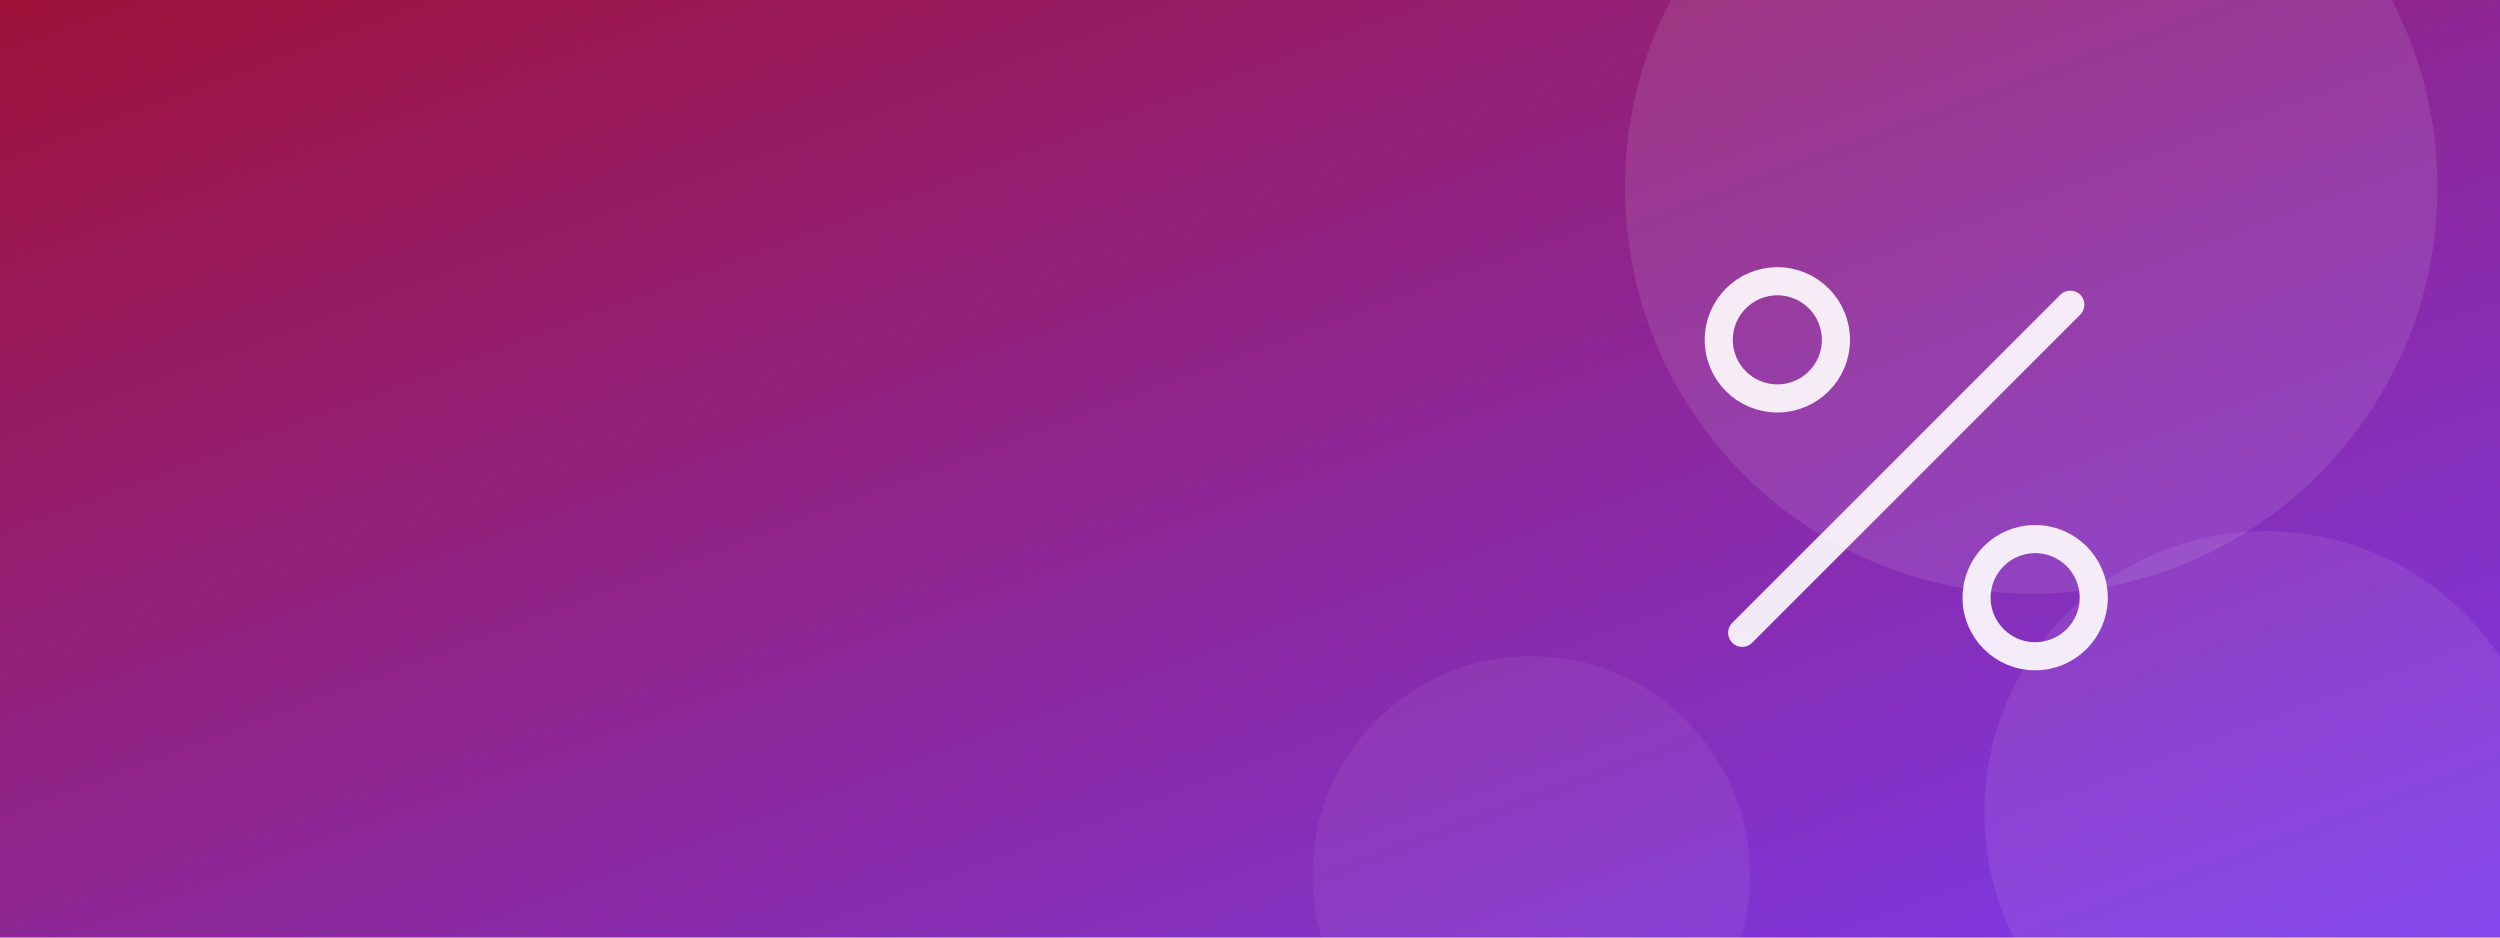
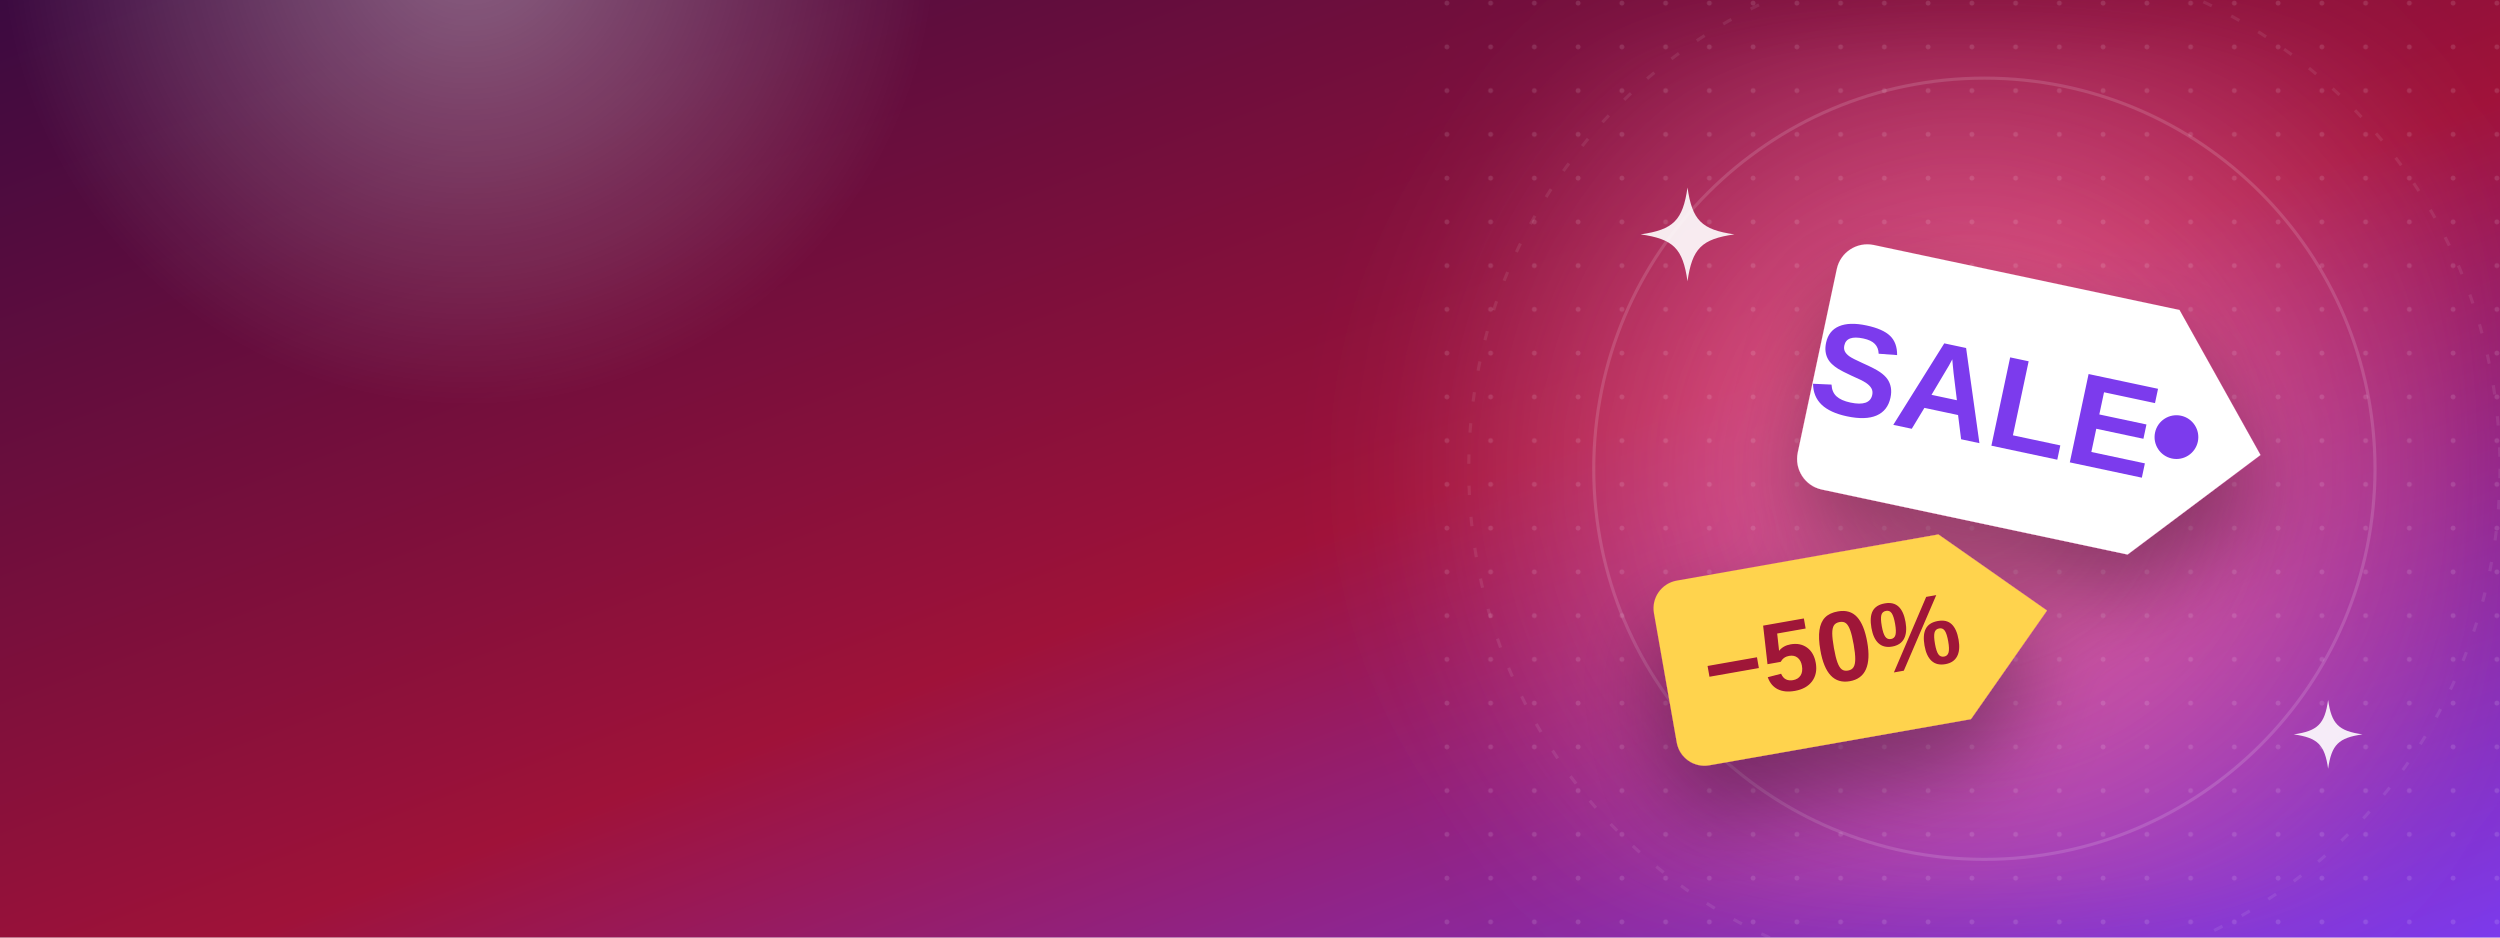
<svg xmlns="http://www.w3.org/2000/svg" viewBox="0 0 1600 600" width="1600" height="600" preserveAspectRatio="xMidYMid slice">
  <defs>
-     <linearGradient id="g" x1="0" y1="0" x2="1" y2="1">
-       <stop offset="0" stop-color="#9f1239" />
+     <linearGradient id="bg6" x1="0" y1="0" x2="1" y2="1">
+       <stop offset="0" stop-color="#3b0a40" />
+       <stop offset=".55" stop-color="#9f1239" />
      <stop offset="1" stop-color="#7c3aed" />
    </linearGradient>
+     <radialGradient id="glow6" cx=".5" cy=".5" r=".5">
+       <stop offset="0" stop-color="#ff7ab6" stop-opacity=".85" />
+       <stop offset="1" stop-color="#ff7ab6" stop-opacity="0" />
+     </radialGradient>
+     <radialGradient id="glow26" cx=".5" cy=".5" r=".5">
+       <stop offset="0" stop-color="#ffffff" stop-opacity=".35" />
+       <stop offset="1" stop-color="#ffffff" stop-opacity="0" />
+     </radialGradient>
+     <filter id="blur6" x="-50%" y="-50%" width="200%" height="200%">
+       <feGaussianBlur stdDeviation="40" />
+     </filter>
+     <filter id="shadow6" x="-30%" y="-30%" width="160%" height="170%">
+       <feDropShadow dx="0" dy="30" stdDeviation="28" flood-color="#000" flood-opacity=".35" />
+     </filter>
+     <pattern id="dots6" width="28" height="28" patternUnits="userSpaceOnUse">
+       <circle cx="2" cy="2" r="1.6" fill="#fff" opacity=".12" />
+     </pattern>
+     <linearGradient id="glass6" x1="0" y1="0" x2="1" y2="1">
+       <stop offset="0" stop-color="#fff" stop-opacity=".38" />
+       <stop offset="1" stop-color="#fff" stop-opacity=".06" />
+     </linearGradient>
  </defs>
-   <rect width="1600" height="600" fill="url(#g)" />
-   <circle cx="1300" cy="120" r="260" fill="#fff" opacity=".10" />
-   <circle cx="1450" cy="520" r="180" fill="#fff" opacity=".08" />
-   <circle cx="980" cy="560" r="140" fill="#fff" opacity=".06" />
-   <g transform="translate(1040 120) scale(15)" fill="none" stroke="#fff" stroke-opacity=".9" stroke-width="1.2" stroke-linecap="round" stroke-linejoin="round">
-     <line x1="19" x2="5" y1="5" y2="19" />
-     <circle cx="6.5" cy="6.5" r="2.5" />
-     <circle cx="17.5" cy="17.5" r="2.5" />
+   <rect width="1600" height="600" fill="url(#bg6)" />
+   <circle cx="1260" cy="300" r="380" fill="url(#glow6)" filter="url(#blur6)" />
+   <circle cx="300" cy="-40" r="300" fill="url(#glow26)" />
+   <rect x="900" y="0" width="700" height="600" fill="url(#dots6)" />
+   <circle cx="1270" cy="300" r="250" fill="none" stroke="#fff" stroke-opacity=".14" stroke-width="2" />
+   <circle cx="1270" cy="300" r="330" fill="none" stroke="#fff" stroke-opacity=".08" stroke-width="2" stroke-dasharray="6 14" />
+   <g filter="url(#shadow6)">
+     <g transform="rotate(12 1300 260)">
+       <path d="M1180 180h200l70 80-70 80h-200a20 20 0 0 1-20-20V200a20 20 0 0 1 20-20z" fill="#fff" />
+       <circle cx="1395" cy="260" r="14" fill="#7c3aed" />
+       <text x="1270" y="290" text-anchor="middle" font-family="Arial Black,Arial,sans-serif" font-weight="900" font-size="84" fill="#7c3aed">SALE</text>
+     </g>
+     <g transform="rotate(-10 1200 400)">
+       <path d="M1080 350h170l60 60-60 60h-170a18 18 0 0 1-18-18v-84a18 18 0 0 1 18-18z" fill="#ffd34d" />
+       <text x="1170" y="432" text-anchor="middle" font-family="Arial Black,Arial,sans-serif" font-weight="900" font-size="64" fill="#9f1239">−50%</text>
+     </g>
  </g>
+   <path transform="translate(1080 150) scale(1.5)" d="M0-20C2-6 6-2 20 0 6 2 2 6 0 20-2 6-6 2-20 0-6-2-2-6 0-20Z" fill="#fff" opacity="0.9" />
+   <path transform="translate(1490 470) scale(1.1)" d="M0-20C2-6 6-2 20 0 6 2 2 6 0 20-2 6-6 2-20 0-6-2-2-6 0-20Z" fill="#fff" opacity="0.9" />
</svg>
